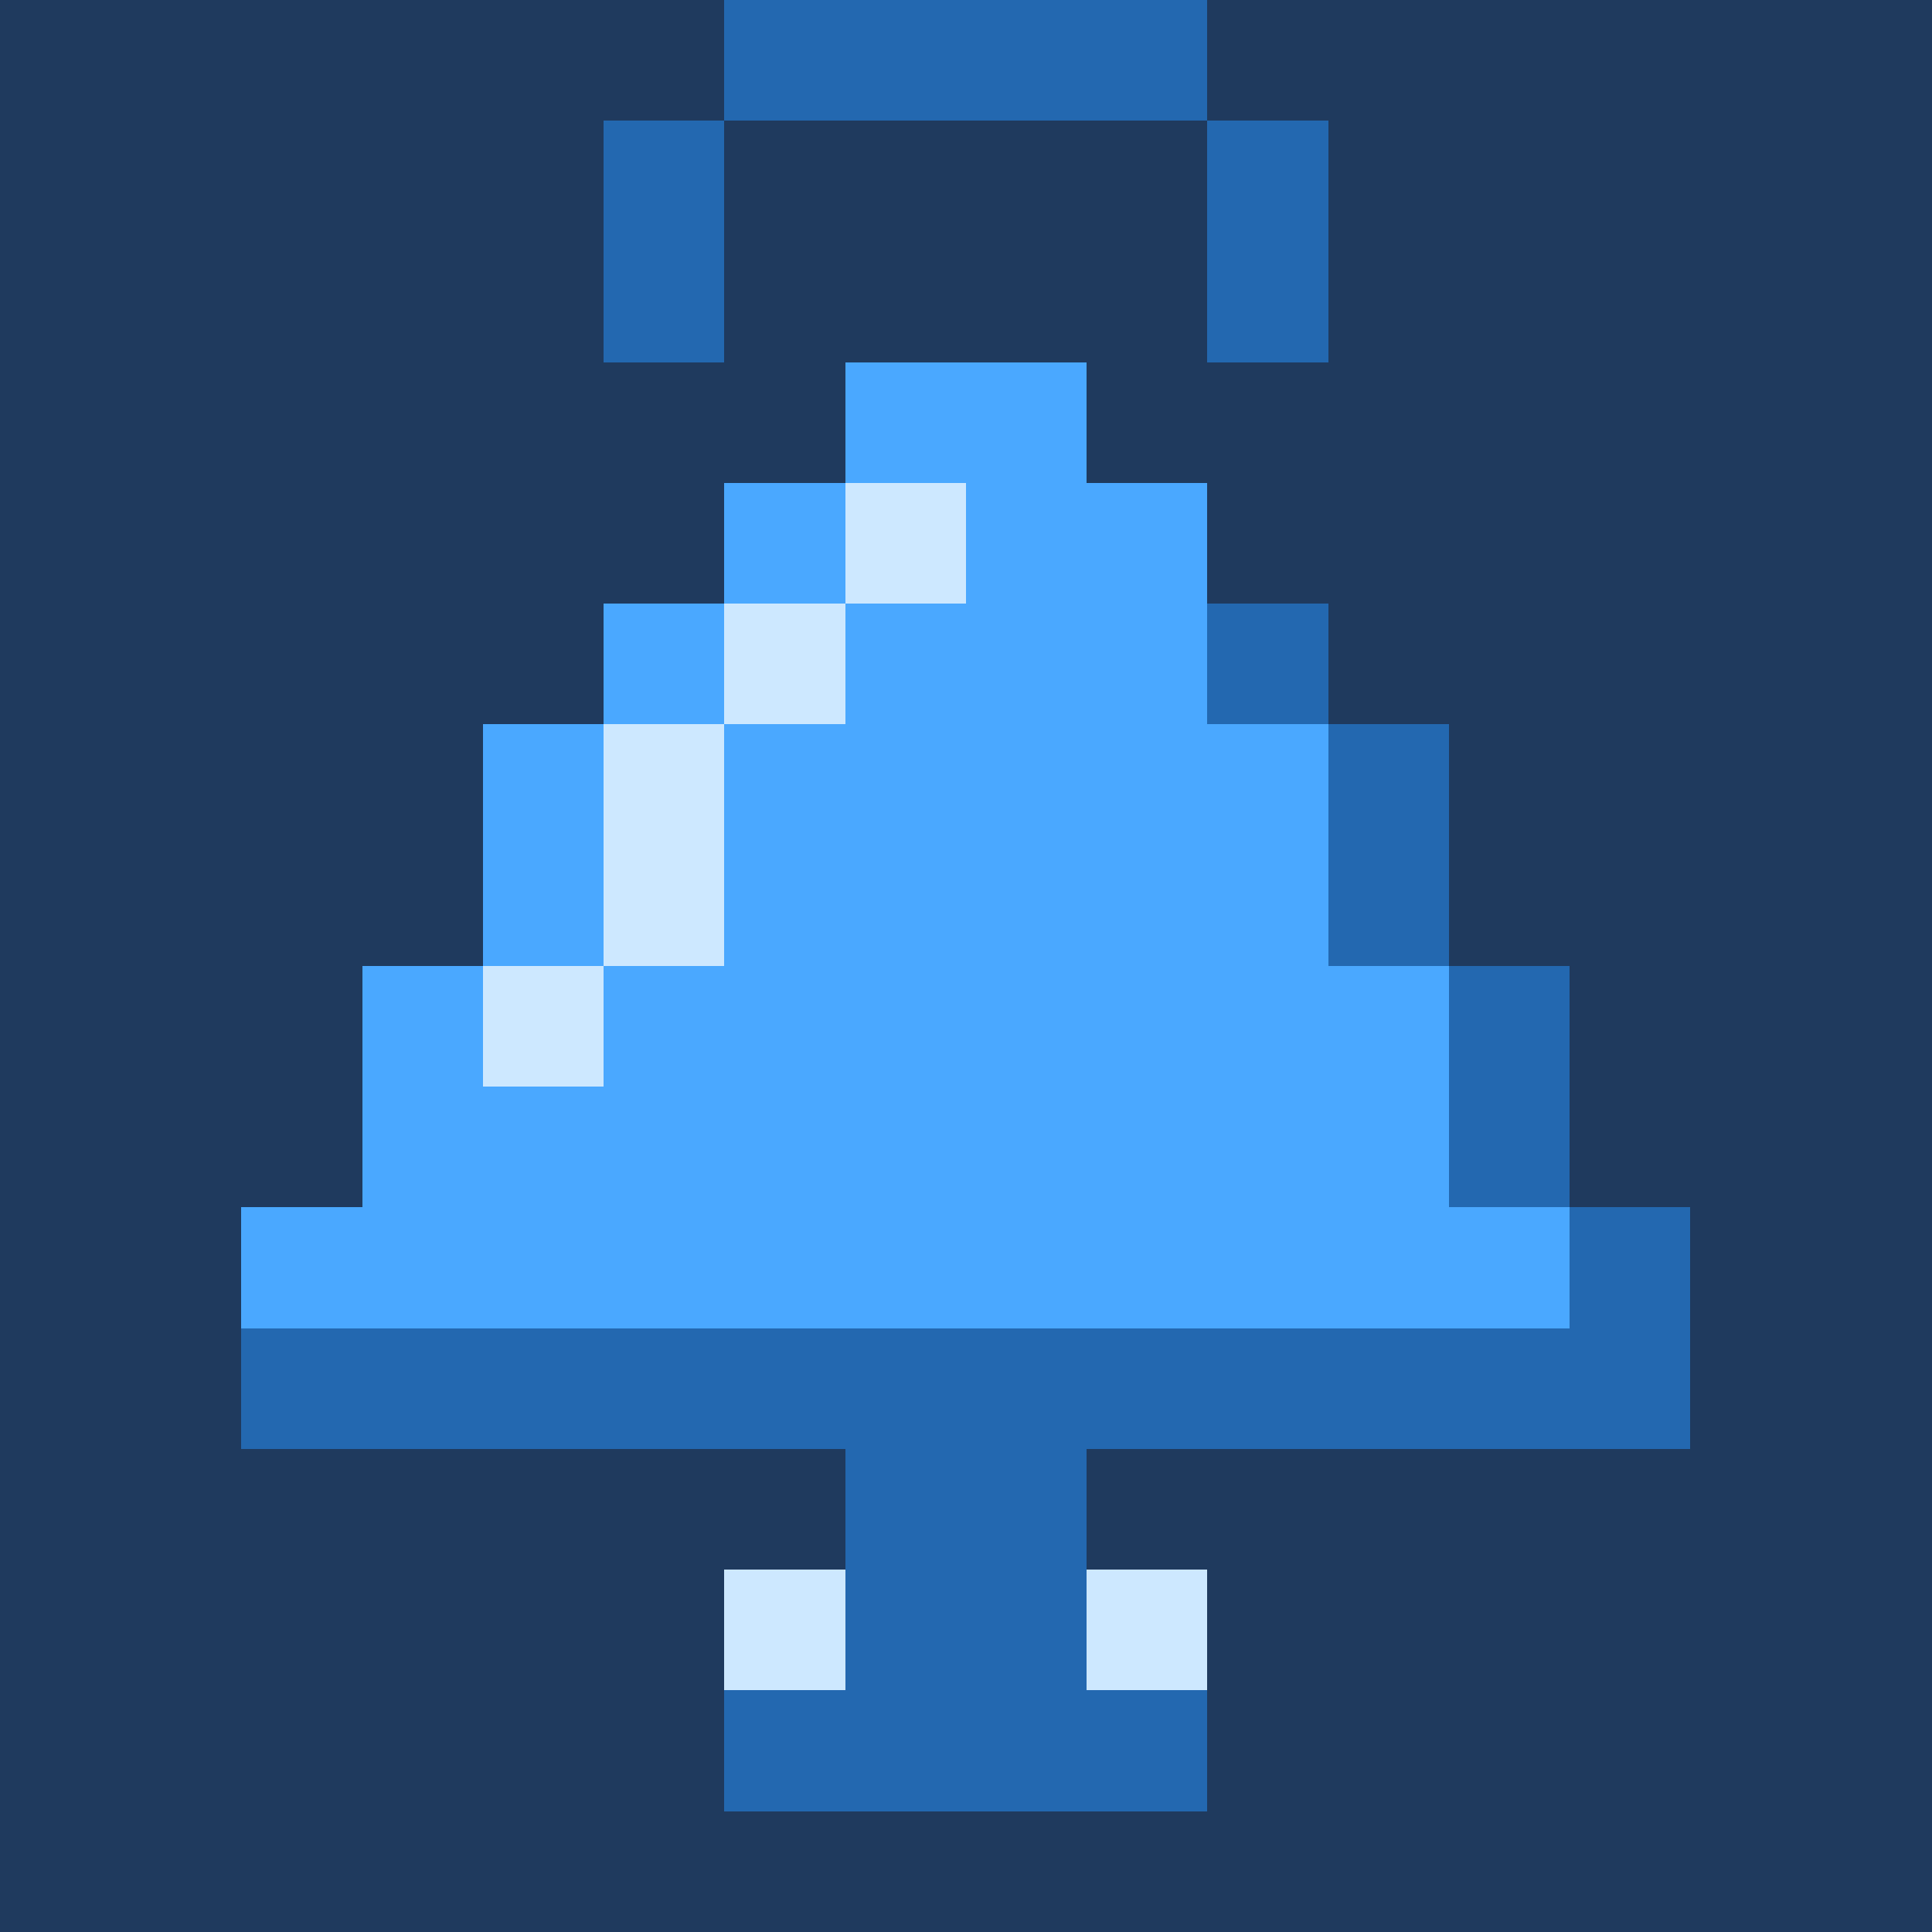
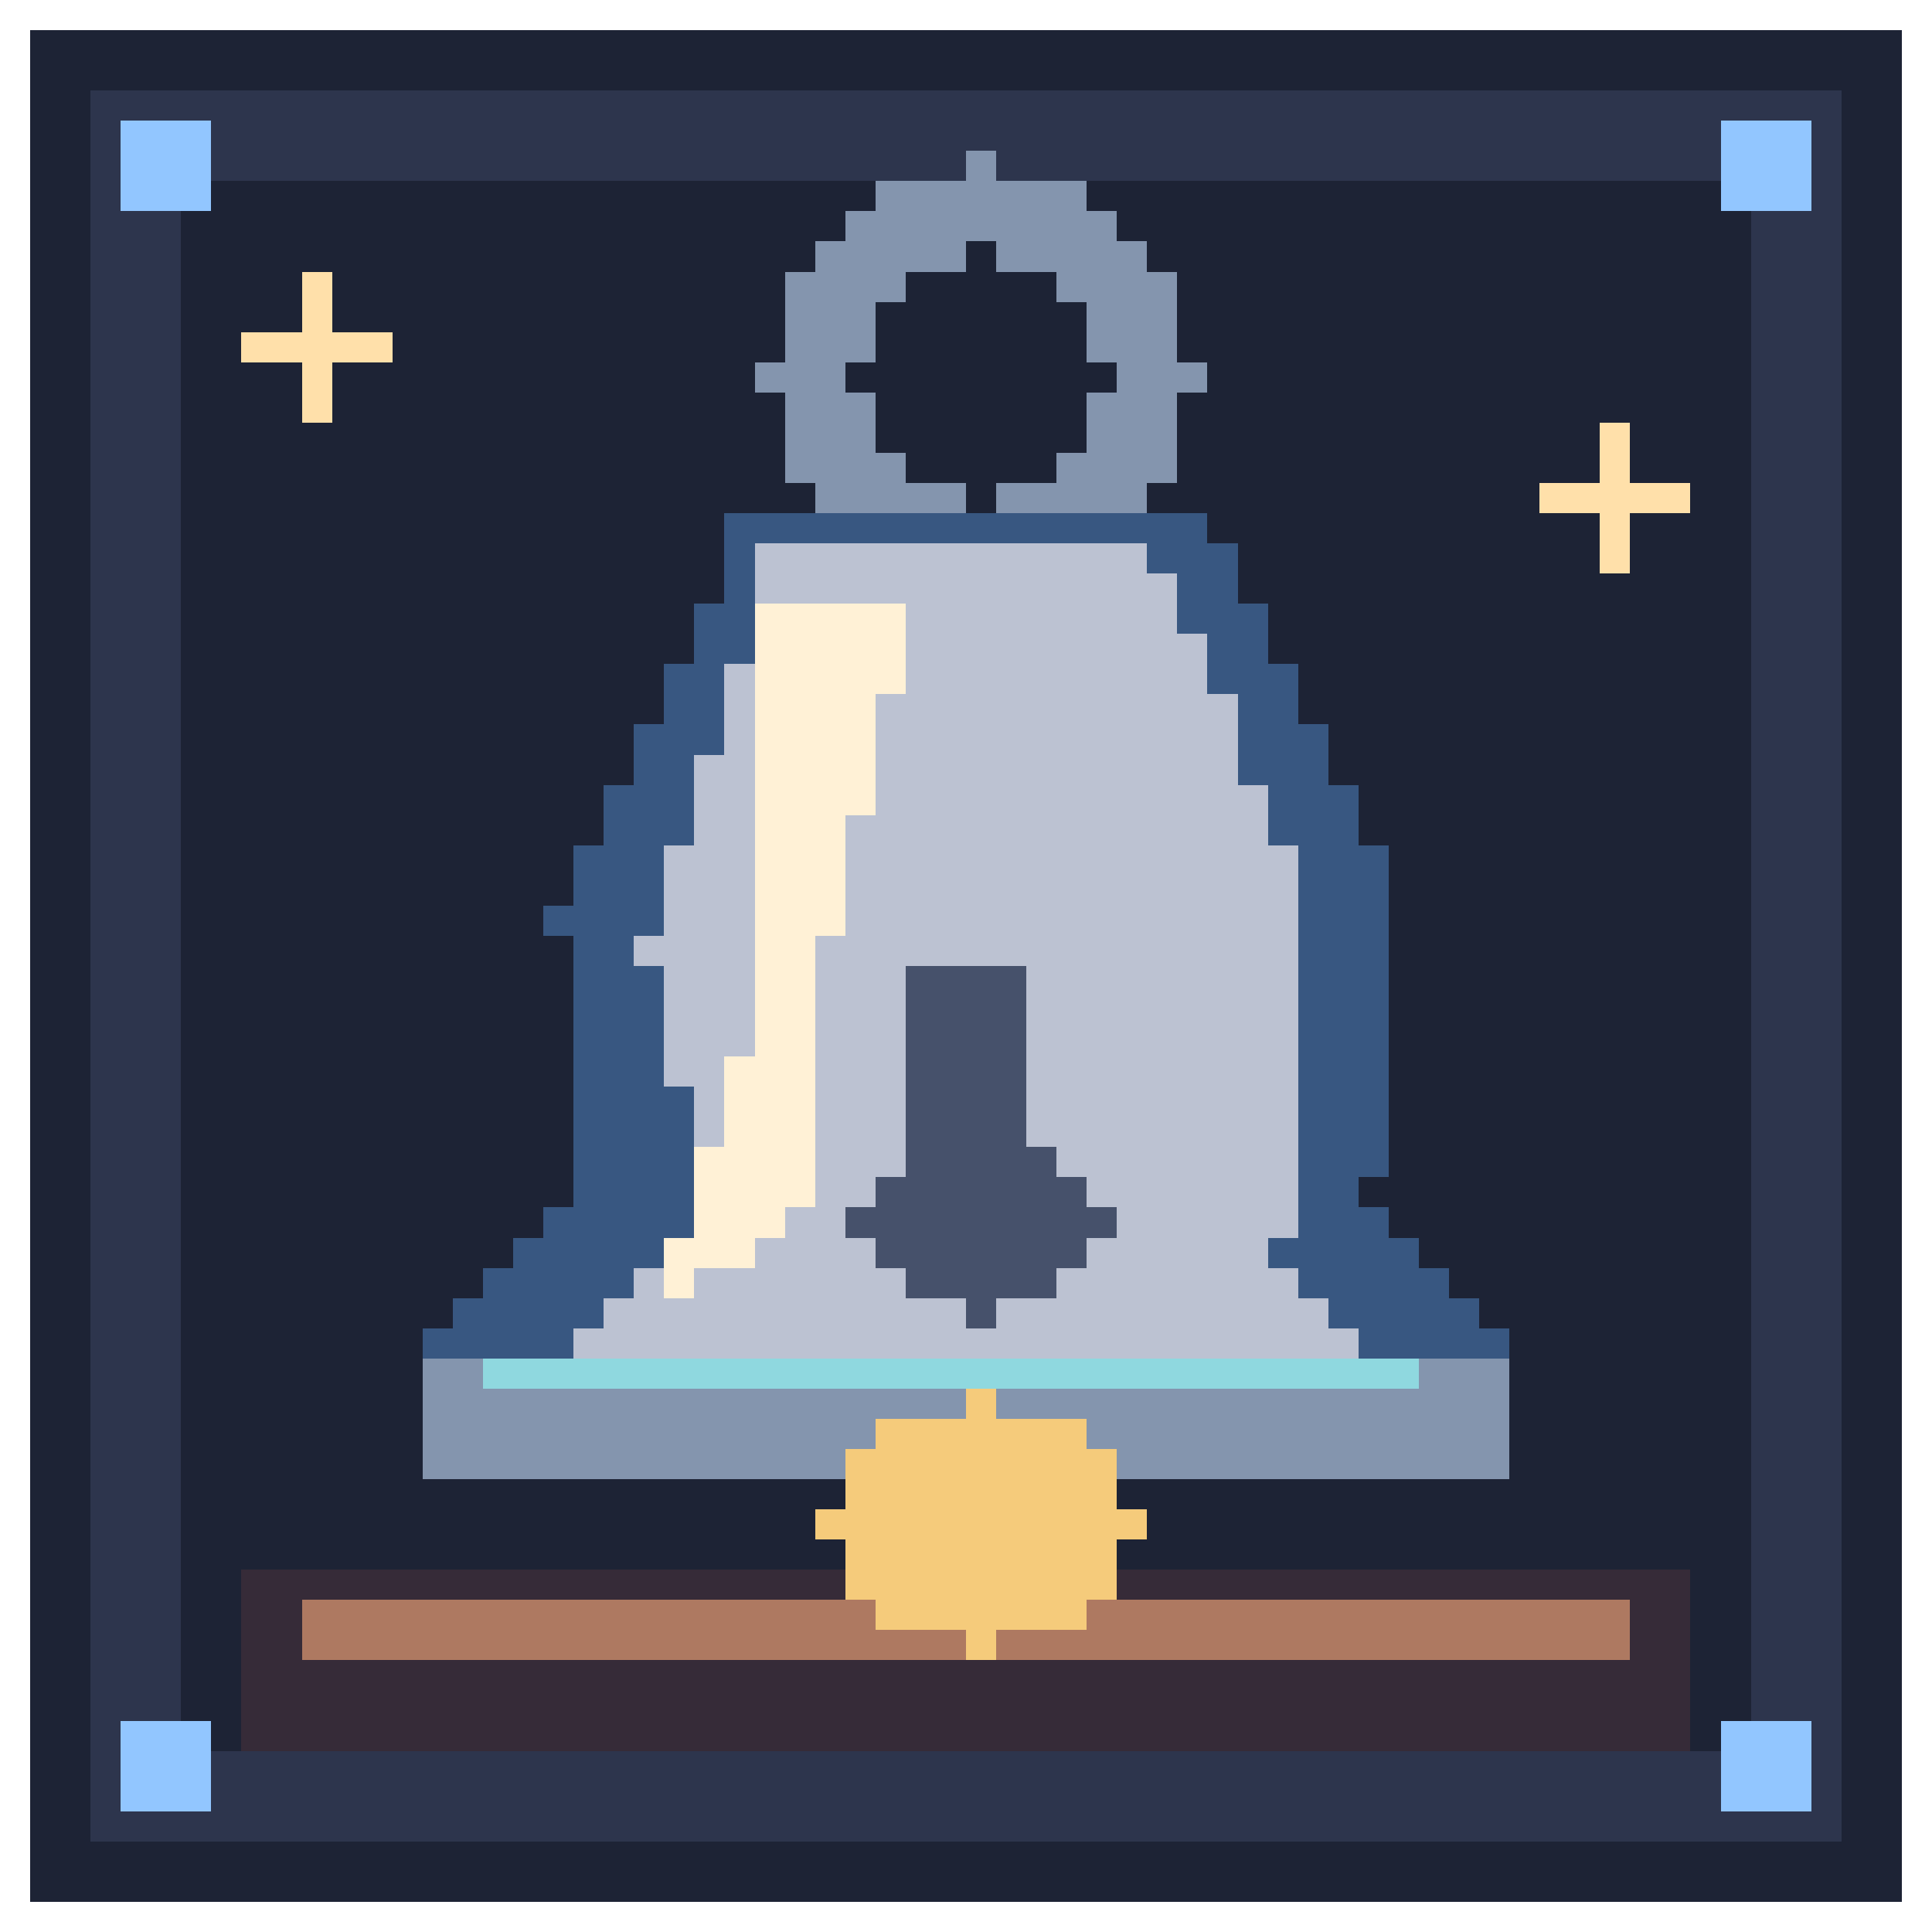
- <svg xmlns="http://www.w3.org/2000/svg" viewBox="0 0 16 16" width="128" height="128" shape-rendering="crispEdges">
-   <rect width="16" height="16" fill="#1f3a5e" />
-   <rect x="6" y="0" width="1" height="1" fill="#2368b0" />
-   <rect x="7" y="0" width="1" height="1" fill="#2368b0" />
-   <rect x="8" y="0" width="1" height="1" fill="#2368b0" />
-   <rect x="9" y="0" width="1" height="1" fill="#2368b0" />
-   <rect x="5" y="1" width="1" height="1" fill="#2368b0" />
-   <rect x="10" y="1" width="1" height="1" fill="#2368b0" />
-   <rect x="5" y="2" width="1" height="1" fill="#2368b0" />
-   <rect x="10" y="2" width="1" height="1" fill="#2368b0" />
-   <rect x="7" y="3" width="1" height="1" fill="#4aa8ff" />
-   <rect x="8" y="3" width="1" height="1" fill="#4aa8ff" />
-   <rect x="6" y="4" width="1" height="1" fill="#4aa8ff" />
-   <rect x="7" y="4" width="1" height="1" fill="#cde8ff" />
-   <rect x="8" y="4" width="1" height="1" fill="#4aa8ff" />
-   <rect x="9" y="4" width="1" height="1" fill="#4aa8ff" />
-   <rect x="5" y="5" width="1" height="1" fill="#4aa8ff" />
-   <rect x="6" y="5" width="1" height="1" fill="#cde8ff" />
-   <rect x="7" y="5" width="1" height="1" fill="#4aa8ff" />
-   <rect x="8" y="5" width="1" height="1" fill="#4aa8ff" />
-   <rect x="9" y="5" width="1" height="1" fill="#4aa8ff" />
-   <rect x="10" y="5" width="1" height="1" fill="#2368b0" />
-   <rect x="4" y="6" width="1" height="1" fill="#4aa8ff" />
-   <rect x="5" y="6" width="1" height="1" fill="#cde8ff" />
-   <rect x="6" y="6" width="1" height="1" fill="#4aa8ff" />
-   <rect x="7" y="6" width="1" height="1" fill="#4aa8ff" />
-   <rect x="8" y="6" width="1" height="1" fill="#4aa8ff" />
-   <rect x="9" y="6" width="1" height="1" fill="#4aa8ff" />
-   <rect x="10" y="6" width="1" height="1" fill="#4aa8ff" />
-   <rect x="11" y="6" width="1" height="1" fill="#2368b0" />
-   <rect x="4" y="7" width="1" height="1" fill="#4aa8ff" />
-   <rect x="5" y="7" width="1" height="1" fill="#cde8ff" />
-   <rect x="6" y="7" width="1" height="1" fill="#4aa8ff" />
-   <rect x="7" y="7" width="1" height="1" fill="#4aa8ff" />
-   <rect x="8" y="7" width="1" height="1" fill="#4aa8ff" />
-   <rect x="9" y="7" width="1" height="1" fill="#4aa8ff" />
-   <rect x="10" y="7" width="1" height="1" fill="#4aa8ff" />
-   <rect x="11" y="7" width="1" height="1" fill="#2368b0" />
-   <rect x="3" y="8" width="1" height="1" fill="#4aa8ff" />
-   <rect x="4" y="8" width="1" height="1" fill="#cde8ff" />
-   <rect x="5" y="8" width="1" height="1" fill="#4aa8ff" />
-   <rect x="6" y="8" width="1" height="1" fill="#4aa8ff" />
-   <rect x="7" y="8" width="1" height="1" fill="#4aa8ff" />
-   <rect x="8" y="8" width="1" height="1" fill="#4aa8ff" />
-   <rect x="9" y="8" width="1" height="1" fill="#4aa8ff" />
-   <rect x="10" y="8" width="1" height="1" fill="#4aa8ff" />
-   <rect x="11" y="8" width="1" height="1" fill="#4aa8ff" />
-   <rect x="12" y="8" width="1" height="1" fill="#2368b0" />
-   <rect x="3" y="9" width="1" height="1" fill="#4aa8ff" />
-   <rect x="4" y="9" width="1" height="1" fill="#4aa8ff" />
-   <rect x="5" y="9" width="1" height="1" fill="#4aa8ff" />
-   <rect x="6" y="9" width="1" height="1" fill="#4aa8ff" />
-   <rect x="7" y="9" width="1" height="1" fill="#4aa8ff" />
-   <rect x="8" y="9" width="1" height="1" fill="#4aa8ff" />
-   <rect x="9" y="9" width="1" height="1" fill="#4aa8ff" />
-   <rect x="10" y="9" width="1" height="1" fill="#4aa8ff" />
-   <rect x="11" y="9" width="1" height="1" fill="#4aa8ff" />
-   <rect x="12" y="9" width="1" height="1" fill="#2368b0" />
-   <rect x="2" y="10" width="1" height="1" fill="#4aa8ff" />
-   <rect x="3" y="10" width="1" height="1" fill="#4aa8ff" />
-   <rect x="4" y="10" width="1" height="1" fill="#4aa8ff" />
-   <rect x="5" y="10" width="1" height="1" fill="#4aa8ff" />
-   <rect x="6" y="10" width="1" height="1" fill="#4aa8ff" />
-   <rect x="7" y="10" width="1" height="1" fill="#4aa8ff" />
-   <rect x="8" y="10" width="1" height="1" fill="#4aa8ff" />
-   <rect x="9" y="10" width="1" height="1" fill="#4aa8ff" />
-   <rect x="10" y="10" width="1" height="1" fill="#4aa8ff" />
-   <rect x="11" y="10" width="1" height="1" fill="#4aa8ff" />
-   <rect x="12" y="10" width="1" height="1" fill="#4aa8ff" />
-   <rect x="13" y="10" width="1" height="1" fill="#2368b0" />
-   <rect x="2" y="11" width="1" height="1" fill="#2368b0" />
-   <rect x="3" y="11" width="1" height="1" fill="#2368b0" />
-   <rect x="4" y="11" width="1" height="1" fill="#2368b0" />
-   <rect x="5" y="11" width="1" height="1" fill="#2368b0" />
-   <rect x="6" y="11" width="1" height="1" fill="#2368b0" />
-   <rect x="7" y="11" width="1" height="1" fill="#2368b0" />
-   <rect x="8" y="11" width="1" height="1" fill="#2368b0" />
-   <rect x="9" y="11" width="1" height="1" fill="#2368b0" />
-   <rect x="10" y="11" width="1" height="1" fill="#2368b0" />
-   <rect x="11" y="11" width="1" height="1" fill="#2368b0" />
-   <rect x="12" y="11" width="1" height="1" fill="#2368b0" />
-   <rect x="13" y="11" width="1" height="1" fill="#2368b0" />
-   <rect x="7" y="12" width="1" height="1" fill="#2368b0" />
-   <rect x="8" y="12" width="1" height="1" fill="#2368b0" />
-   <rect x="6" y="13" width="1" height="1" fill="#cde8ff" />
-   <rect x="7" y="13" width="1" height="1" fill="#2368b0" />
-   <rect x="8" y="13" width="1" height="1" fill="#2368b0" />
-   <rect x="9" y="13" width="1" height="1" fill="#cde8ff" />
-   <rect x="6" y="14" width="1" height="1" fill="#2368b0" />
-   <rect x="7" y="14" width="1" height="1" fill="#2368b0" />
-   <rect x="8" y="14" width="1" height="1" fill="#2368b0" />
-   <rect x="9" y="14" width="1" height="1" fill="#2368b0" />
+ <svg xmlns="http://www.w3.org/2000/svg" viewBox="0 0 64 64" shape-rendering="crispEdges">
+   <rect x="1" y="1" width="62" height="1" fill="#1d2335" />
+   <rect x="1" y="2" width="62" height="1" fill="#1d2335" />
+   <rect x="1" y="3" width="2" height="1" fill="#1d2335" />
+   <rect x="3" y="3" width="58" height="1" fill="#2d354d" />
+   <rect x="61" y="3" width="2" height="1" fill="#1d2335" />
+   <rect x="1" y="4" width="2" height="1" fill="#1d2335" />
+   <rect x="3" y="4" width="1" height="1" fill="#2d354d" />
+   <rect x="4" y="4" width="3" height="1" fill="#92c6ff" />
+   <rect x="7" y="4" width="50" height="1" fill="#2d354d" />
+   <rect x="57" y="4" width="3" height="1" fill="#92c6ff" />
+   <rect x="60" y="4" width="1" height="1" fill="#2d354d" />
+   <rect x="61" y="4" width="2" height="1" fill="#1d2335" />
+   <rect x="1" y="5" width="2" height="1" fill="#1d2335" />
+   <rect x="3" y="5" width="1" height="1" fill="#2d354d" />
+   <rect x="4" y="5" width="3" height="1" fill="#92c6ff" />
+   <rect x="7" y="5" width="25" height="1" fill="#2d354d" />
+   <rect x="32" y="5" width="1" height="1" fill="#8495ae" />
+   <rect x="33" y="5" width="24" height="1" fill="#2d354d" />
+   <rect x="57" y="5" width="3" height="1" fill="#92c6ff" />
+   <rect x="60" y="5" width="1" height="1" fill="#2d354d" />
+   <rect x="61" y="5" width="2" height="1" fill="#1d2335" />
+   <rect x="1" y="6" width="2" height="1" fill="#1d2335" />
+   <rect x="3" y="6" width="1" height="1" fill="#2d354d" />
+   <rect x="4" y="6" width="3" height="1" fill="#92c6ff" />
+   <rect x="7" y="6" width="22" height="1" fill="#1d2335" />
+   <rect x="29" y="6" width="7" height="1" fill="#8495ae" />
+   <rect x="36" y="6" width="21" height="1" fill="#1d2335" />
+   <rect x="57" y="6" width="3" height="1" fill="#92c6ff" />
+   <rect x="60" y="6" width="1" height="1" fill="#2d354d" />
+   <rect x="61" y="6" width="2" height="1" fill="#1d2335" />
+   <rect x="1" y="7" width="2" height="1" fill="#1d2335" />
+   <rect x="3" y="7" width="3" height="1" fill="#2d354d" />
+   <rect x="6" y="7" width="22" height="1" fill="#1d2335" />
+   <rect x="28" y="7" width="9" height="1" fill="#8495ae" />
+   <rect x="37" y="7" width="21" height="1" fill="#1d2335" />
+   <rect x="58" y="7" width="3" height="1" fill="#2d354d" />
+   <rect x="61" y="7" width="2" height="1" fill="#1d2335" />
+   <rect x="1" y="8" width="2" height="1" fill="#1d2335" />
+   <rect x="3" y="8" width="3" height="1" fill="#2d354d" />
+   <rect x="6" y="8" width="21" height="1" fill="#1d2335" />
+   <rect x="27" y="8" width="5" height="1" fill="#8495ae" />
+   <rect x="32" y="8" width="1" height="1" fill="#1d2335" />
+   <rect x="33" y="8" width="5" height="1" fill="#8495ae" />
+   <rect x="38" y="8" width="20" height="1" fill="#1d2335" />
+   <rect x="58" y="8" width="3" height="1" fill="#2d354d" />
+   <rect x="61" y="8" width="2" height="1" fill="#1d2335" />
+   <rect x="1" y="9" width="2" height="1" fill="#1d2335" />
+   <rect x="3" y="9" width="3" height="1" fill="#2d354d" />
+   <rect x="6" y="9" width="4" height="1" fill="#1d2335" />
+   <rect x="10" y="9" width="1" height="1" fill="#ffe0aa" />
+   <rect x="11" y="9" width="15" height="1" fill="#1d2335" />
+   <rect x="26" y="9" width="4" height="1" fill="#8495ae" />
+   <rect x="30" y="9" width="5" height="1" fill="#1d2335" />
+   <rect x="35" y="9" width="4" height="1" fill="#8495ae" />
+   <rect x="39" y="9" width="19" height="1" fill="#1d2335" />
+   <rect x="58" y="9" width="3" height="1" fill="#2d354d" />
+   <rect x="61" y="9" width="2" height="1" fill="#1d2335" />
+   <rect x="1" y="10" width="2" height="1" fill="#1d2335" />
+   <rect x="3" y="10" width="3" height="1" fill="#2d354d" />
+   <rect x="6" y="10" width="4" height="1" fill="#1d2335" />
+   <rect x="10" y="10" width="1" height="1" fill="#ffe0aa" />
+   <rect x="11" y="10" width="15" height="1" fill="#1d2335" />
+   <rect x="26" y="10" width="3" height="1" fill="#8495ae" />
+   <rect x="29" y="10" width="7" height="1" fill="#1d2335" />
+   <rect x="36" y="10" width="3" height="1" fill="#8495ae" />
+   <rect x="39" y="10" width="19" height="1" fill="#1d2335" />
+   <rect x="58" y="10" width="3" height="1" fill="#2d354d" />
+   <rect x="61" y="10" width="2" height="1" fill="#1d2335" />
+   <rect x="1" y="11" width="2" height="1" fill="#1d2335" />
+   <rect x="3" y="11" width="3" height="1" fill="#2d354d" />
+   <rect x="6" y="11" width="2" height="1" fill="#1d2335" />
+   <rect x="8" y="11" width="5" height="1" fill="#ffe0aa" />
+   <rect x="13" y="11" width="13" height="1" fill="#1d2335" />
+   <rect x="26" y="11" width="3" height="1" fill="#8495ae" />
+   <rect x="29" y="11" width="7" height="1" fill="#1d2335" />
+   <rect x="36" y="11" width="3" height="1" fill="#8495ae" />
+   <rect x="39" y="11" width="19" height="1" fill="#1d2335" />
+   <rect x="58" y="11" width="3" height="1" fill="#2d354d" />
+   <rect x="61" y="11" width="2" height="1" fill="#1d2335" />
+   <rect x="1" y="12" width="2" height="1" fill="#1d2335" />
+   <rect x="3" y="12" width="3" height="1" fill="#2d354d" />
+   <rect x="6" y="12" width="4" height="1" fill="#1d2335" />
+   <rect x="10" y="12" width="1" height="1" fill="#ffe0aa" />
+   <rect x="11" y="12" width="14" height="1" fill="#1d2335" />
+   <rect x="25" y="12" width="3" height="1" fill="#8495ae" />
+   <rect x="28" y="12" width="9" height="1" fill="#1d2335" />
+   <rect x="37" y="12" width="3" height="1" fill="#8495ae" />
+   <rect x="40" y="12" width="18" height="1" fill="#1d2335" />
+   <rect x="58" y="12" width="3" height="1" fill="#2d354d" />
+   <rect x="61" y="12" width="2" height="1" fill="#1d2335" />
+   <rect x="1" y="13" width="2" height="1" fill="#1d2335" />
+   <rect x="3" y="13" width="3" height="1" fill="#2d354d" />
+   <rect x="6" y="13" width="4" height="1" fill="#1d2335" />
+   <rect x="10" y="13" width="1" height="1" fill="#ffe0aa" />
+   <rect x="11" y="13" width="15" height="1" fill="#1d2335" />
+   <rect x="26" y="13" width="3" height="1" fill="#8495ae" />
+   <rect x="29" y="13" width="7" height="1" fill="#1d2335" />
+   <rect x="36" y="13" width="3" height="1" fill="#8495ae" />
+   <rect x="39" y="13" width="19" height="1" fill="#1d2335" />
+   <rect x="58" y="13" width="3" height="1" fill="#2d354d" />
+   <rect x="61" y="13" width="2" height="1" fill="#1d2335" />
+   <rect x="1" y="14" width="2" height="1" fill="#1d2335" />
+   <rect x="3" y="14" width="3" height="1" fill="#2d354d" />
+   <rect x="6" y="14" width="20" height="1" fill="#1d2335" />
+   <rect x="26" y="14" width="3" height="1" fill="#8495ae" />
+   <rect x="29" y="14" width="7" height="1" fill="#1d2335" />
+   <rect x="36" y="14" width="3" height="1" fill="#8495ae" />
+   <rect x="39" y="14" width="14" height="1" fill="#1d2335" />
+   <rect x="53" y="14" width="1" height="1" fill="#ffe0aa" />
+   <rect x="54" y="14" width="4" height="1" fill="#1d2335" />
+   <rect x="58" y="14" width="3" height="1" fill="#2d354d" />
+   <rect x="61" y="14" width="2" height="1" fill="#1d2335" />
+   <rect x="1" y="15" width="2" height="1" fill="#1d2335" />
+   <rect x="3" y="15" width="3" height="1" fill="#2d354d" />
+   <rect x="6" y="15" width="20" height="1" fill="#1d2335" />
+   <rect x="26" y="15" width="4" height="1" fill="#8495ae" />
+   <rect x="30" y="15" width="5" height="1" fill="#1d2335" />
+   <rect x="35" y="15" width="4" height="1" fill="#8495ae" />
+   <rect x="39" y="15" width="14" height="1" fill="#1d2335" />
+   <rect x="53" y="15" width="1" height="1" fill="#ffe0aa" />
+   <rect x="54" y="15" width="4" height="1" fill="#1d2335" />
+   <rect x="58" y="15" width="3" height="1" fill="#2d354d" />
+   <rect x="61" y="15" width="2" height="1" fill="#1d2335" />
+   <rect x="1" y="16" width="2" height="1" fill="#1d2335" />
+   <rect x="3" y="16" width="3" height="1" fill="#2d354d" />
+   <rect x="6" y="16" width="21" height="1" fill="#1d2335" />
+   <rect x="27" y="16" width="5" height="1" fill="#8495ae" />
+   <rect x="32" y="16" width="1" height="1" fill="#1d2335" />
+   <rect x="33" y="16" width="5" height="1" fill="#8495ae" />
+   <rect x="38" y="16" width="13" height="1" fill="#1d2335" />
+   <rect x="51" y="16" width="5" height="1" fill="#ffe0aa" />
+   <rect x="56" y="16" width="2" height="1" fill="#1d2335" />
+   <rect x="58" y="16" width="3" height="1" fill="#2d354d" />
+   <rect x="61" y="16" width="2" height="1" fill="#1d2335" />
+   <rect x="1" y="17" width="2" height="1" fill="#1d2335" />
+   <rect x="3" y="17" width="3" height="1" fill="#2d354d" />
+   <rect x="6" y="17" width="18" height="1" fill="#1d2335" />
+   <rect x="24" y="17" width="16" height="1" fill="#385781" />
+   <rect x="40" y="17" width="13" height="1" fill="#1d2335" />
+   <rect x="53" y="17" width="1" height="1" fill="#ffe0aa" />
+   <rect x="54" y="17" width="4" height="1" fill="#1d2335" />
+   <rect x="58" y="17" width="3" height="1" fill="#2d354d" />
+   <rect x="61" y="17" width="2" height="1" fill="#1d2335" />
+   <rect x="1" y="18" width="2" height="1" fill="#1d2335" />
+   <rect x="3" y="18" width="3" height="1" fill="#2d354d" />
+   <rect x="6" y="18" width="18" height="1" fill="#1d2335" />
+   <rect x="24" y="18" width="1" height="1" fill="#385781" />
+   <rect x="25" y="18" width="13" height="1" fill="#bcc2d2" />
+   <rect x="38" y="18" width="3" height="1" fill="#385781" />
+   <rect x="41" y="18" width="12" height="1" fill="#1d2335" />
+   <rect x="53" y="18" width="1" height="1" fill="#ffe0aa" />
+   <rect x="54" y="18" width="4" height="1" fill="#1d2335" />
+   <rect x="58" y="18" width="3" height="1" fill="#2d354d" />
+   <rect x="61" y="18" width="2" height="1" fill="#1d2335" />
+   <rect x="1" y="19" width="2" height="1" fill="#1d2335" />
+   <rect x="3" y="19" width="3" height="1" fill="#2d354d" />
+   <rect x="6" y="19" width="18" height="1" fill="#1d2335" />
+   <rect x="24" y="19" width="1" height="1" fill="#385781" />
+   <rect x="25" y="19" width="14" height="1" fill="#bcc2d2" />
+   <rect x="39" y="19" width="2" height="1" fill="#385781" />
+   <rect x="41" y="19" width="17" height="1" fill="#1d2335" />
+   <rect x="58" y="19" width="3" height="1" fill="#2d354d" />
+   <rect x="61" y="19" width="2" height="1" fill="#1d2335" />
+   <rect x="1" y="20" width="2" height="1" fill="#1d2335" />
+   <rect x="3" y="20" width="3" height="1" fill="#2d354d" />
+   <rect x="6" y="20" width="17" height="1" fill="#1d2335" />
+   <rect x="23" y="20" width="2" height="1" fill="#385781" />
+   <rect x="25" y="20" width="5" height="1" fill="#fff1d6" />
+   <rect x="30" y="20" width="9" height="1" fill="#bcc2d2" />
+   <rect x="39" y="20" width="3" height="1" fill="#385781" />
+   <rect x="42" y="20" width="16" height="1" fill="#1d2335" />
+   <rect x="58" y="20" width="3" height="1" fill="#2d354d" />
+   <rect x="61" y="20" width="2" height="1" fill="#1d2335" />
+   <rect x="1" y="21" width="2" height="1" fill="#1d2335" />
+   <rect x="3" y="21" width="3" height="1" fill="#2d354d" />
+   <rect x="6" y="21" width="17" height="1" fill="#1d2335" />
+   <rect x="23" y="21" width="2" height="1" fill="#385781" />
+   <rect x="25" y="21" width="5" height="1" fill="#fff1d6" />
+   <rect x="30" y="21" width="10" height="1" fill="#bcc2d2" />
+   <rect x="40" y="21" width="2" height="1" fill="#385781" />
+   <rect x="42" y="21" width="16" height="1" fill="#1d2335" />
+   <rect x="58" y="21" width="3" height="1" fill="#2d354d" />
+   <rect x="61" y="21" width="2" height="1" fill="#1d2335" />
+   <rect x="1" y="22" width="2" height="1" fill="#1d2335" />
+   <rect x="3" y="22" width="3" height="1" fill="#2d354d" />
+   <rect x="6" y="22" width="16" height="1" fill="#1d2335" />
+   <rect x="22" y="22" width="2" height="1" fill="#385781" />
+   <rect x="24" y="22" width="1" height="1" fill="#bcc2d2" />
+   <rect x="25" y="22" width="5" height="1" fill="#fff1d6" />
+   <rect x="30" y="22" width="10" height="1" fill="#bcc2d2" />
+   <rect x="40" y="22" width="3" height="1" fill="#385781" />
+   <rect x="43" y="22" width="15" height="1" fill="#1d2335" />
+   <rect x="58" y="22" width="3" height="1" fill="#2d354d" />
+   <rect x="61" y="22" width="2" height="1" fill="#1d2335" />
+   <rect x="1" y="23" width="2" height="1" fill="#1d2335" />
+   <rect x="3" y="23" width="3" height="1" fill="#2d354d" />
+   <rect x="6" y="23" width="16" height="1" fill="#1d2335" />
+   <rect x="22" y="23" width="2" height="1" fill="#385781" />
+   <rect x="24" y="23" width="1" height="1" fill="#bcc2d2" />
+   <rect x="25" y="23" width="4" height="1" fill="#fff1d6" />
+   <rect x="29" y="23" width="12" height="1" fill="#bcc2d2" />
+   <rect x="41" y="23" width="2" height="1" fill="#385781" />
+   <rect x="43" y="23" width="15" height="1" fill="#1d2335" />
+   <rect x="58" y="23" width="3" height="1" fill="#2d354d" />
+   <rect x="61" y="23" width="2" height="1" fill="#1d2335" />
+   <rect x="1" y="24" width="2" height="1" fill="#1d2335" />
+   <rect x="3" y="24" width="3" height="1" fill="#2d354d" />
+   <rect x="6" y="24" width="15" height="1" fill="#1d2335" />
+   <rect x="21" y="24" width="3" height="1" fill="#385781" />
+   <rect x="24" y="24" width="1" height="1" fill="#bcc2d2" />
+   <rect x="25" y="24" width="4" height="1" fill="#fff1d6" />
+   <rect x="29" y="24" width="12" height="1" fill="#bcc2d2" />
+   <rect x="41" y="24" width="3" height="1" fill="#385781" />
+   <rect x="44" y="24" width="14" height="1" fill="#1d2335" />
+   <rect x="58" y="24" width="3" height="1" fill="#2d354d" />
+   <rect x="61" y="24" width="2" height="1" fill="#1d2335" />
+   <rect x="1" y="25" width="2" height="1" fill="#1d2335" />
+   <rect x="3" y="25" width="3" height="1" fill="#2d354d" />
+   <rect x="6" y="25" width="15" height="1" fill="#1d2335" />
+   <rect x="21" y="25" width="2" height="1" fill="#385781" />
+   <rect x="23" y="25" width="2" height="1" fill="#bcc2d2" />
+   <rect x="25" y="25" width="4" height="1" fill="#fff1d6" />
+   <rect x="29" y="25" width="12" height="1" fill="#bcc2d2" />
+   <rect x="41" y="25" width="3" height="1" fill="#385781" />
+   <rect x="44" y="25" width="14" height="1" fill="#1d2335" />
+   <rect x="58" y="25" width="3" height="1" fill="#2d354d" />
+   <rect x="61" y="25" width="2" height="1" fill="#1d2335" />
+   <rect x="1" y="26" width="2" height="1" fill="#1d2335" />
+   <rect x="3" y="26" width="3" height="1" fill="#2d354d" />
+   <rect x="6" y="26" width="14" height="1" fill="#1d2335" />
+   <rect x="20" y="26" width="3" height="1" fill="#385781" />
+   <rect x="23" y="26" width="2" height="1" fill="#bcc2d2" />
+   <rect x="25" y="26" width="4" height="1" fill="#fff1d6" />
+   <rect x="29" y="26" width="13" height="1" fill="#bcc2d2" />
+   <rect x="42" y="26" width="3" height="1" fill="#385781" />
+   <rect x="45" y="26" width="13" height="1" fill="#1d2335" />
+   <rect x="58" y="26" width="3" height="1" fill="#2d354d" />
+   <rect x="61" y="26" width="2" height="1" fill="#1d2335" />
+   <rect x="1" y="27" width="2" height="1" fill="#1d2335" />
+   <rect x="3" y="27" width="3" height="1" fill="#2d354d" />
+   <rect x="6" y="27" width="14" height="1" fill="#1d2335" />
+   <rect x="20" y="27" width="3" height="1" fill="#385781" />
+   <rect x="23" y="27" width="2" height="1" fill="#bcc2d2" />
+   <rect x="25" y="27" width="3" height="1" fill="#fff1d6" />
+   <rect x="28" y="27" width="14" height="1" fill="#bcc2d2" />
+   <rect x="42" y="27" width="3" height="1" fill="#385781" />
+   <rect x="45" y="27" width="13" height="1" fill="#1d2335" />
+   <rect x="58" y="27" width="3" height="1" fill="#2d354d" />
+   <rect x="61" y="27" width="2" height="1" fill="#1d2335" />
+   <rect x="1" y="28" width="2" height="1" fill="#1d2335" />
+   <rect x="3" y="28" width="3" height="1" fill="#2d354d" />
+   <rect x="6" y="28" width="13" height="1" fill="#1d2335" />
+   <rect x="19" y="28" width="3" height="1" fill="#385781" />
+   <rect x="22" y="28" width="3" height="1" fill="#bcc2d2" />
+   <rect x="25" y="28" width="3" height="1" fill="#fff1d6" />
+   <rect x="28" y="28" width="15" height="1" fill="#bcc2d2" />
+   <rect x="43" y="28" width="3" height="1" fill="#385781" />
+   <rect x="46" y="28" width="12" height="1" fill="#1d2335" />
+   <rect x="58" y="28" width="3" height="1" fill="#2d354d" />
+   <rect x="61" y="28" width="2" height="1" fill="#1d2335" />
+   <rect x="1" y="29" width="2" height="1" fill="#1d2335" />
+   <rect x="3" y="29" width="3" height="1" fill="#2d354d" />
+   <rect x="6" y="29" width="13" height="1" fill="#1d2335" />
+   <rect x="19" y="29" width="3" height="1" fill="#385781" />
+   <rect x="22" y="29" width="3" height="1" fill="#bcc2d2" />
+   <rect x="25" y="29" width="3" height="1" fill="#fff1d6" />
+   <rect x="28" y="29" width="15" height="1" fill="#bcc2d2" />
+   <rect x="43" y="29" width="3" height="1" fill="#385781" />
+   <rect x="46" y="29" width="12" height="1" fill="#1d2335" />
+   <rect x="58" y="29" width="3" height="1" fill="#2d354d" />
+   <rect x="61" y="29" width="2" height="1" fill="#1d2335" />
+   <rect x="1" y="30" width="2" height="1" fill="#1d2335" />
+   <rect x="3" y="30" width="3" height="1" fill="#2d354d" />
+   <rect x="6" y="30" width="12" height="1" fill="#1d2335" />
+   <rect x="18" y="30" width="4" height="1" fill="#385781" />
+   <rect x="22" y="30" width="3" height="1" fill="#bcc2d2" />
+   <rect x="25" y="30" width="3" height="1" fill="#fff1d6" />
+   <rect x="28" y="30" width="15" height="1" fill="#bcc2d2" />
+   <rect x="43" y="30" width="3" height="1" fill="#385781" />
+   <rect x="46" y="30" width="12" height="1" fill="#1d2335" />
+   <rect x="58" y="30" width="3" height="1" fill="#2d354d" />
+   <rect x="61" y="30" width="2" height="1" fill="#1d2335" />
+   <rect x="1" y="31" width="2" height="1" fill="#1d2335" />
+   <rect x="3" y="31" width="3" height="1" fill="#2d354d" />
+   <rect x="6" y="31" width="13" height="1" fill="#1d2335" />
+   <rect x="19" y="31" width="2" height="1" fill="#385781" />
+   <rect x="21" y="31" width="4" height="1" fill="#bcc2d2" />
+   <rect x="25" y="31" width="2" height="1" fill="#fff1d6" />
+   <rect x="27" y="31" width="16" height="1" fill="#bcc2d2" />
+   <rect x="43" y="31" width="3" height="1" fill="#385781" />
+   <rect x="46" y="31" width="12" height="1" fill="#1d2335" />
+   <rect x="58" y="31" width="3" height="1" fill="#2d354d" />
+   <rect x="61" y="31" width="2" height="1" fill="#1d2335" />
+   <rect x="1" y="32" width="2" height="1" fill="#1d2335" />
+   <rect x="3" y="32" width="3" height="1" fill="#2d354d" />
+   <rect x="6" y="32" width="13" height="1" fill="#1d2335" />
+   <rect x="19" y="32" width="3" height="1" fill="#385781" />
+   <rect x="22" y="32" width="3" height="1" fill="#bcc2d2" />
+   <rect x="25" y="32" width="2" height="1" fill="#fff1d6" />
+   <rect x="27" y="32" width="3" height="1" fill="#bcc2d2" />
+   <rect x="30" y="32" width="4" height="1" fill="#46516b" />
+   <rect x="34" y="32" width="9" height="1" fill="#bcc2d2" />
+   <rect x="43" y="32" width="3" height="1" fill="#385781" />
+   <rect x="46" y="32" width="12" height="1" fill="#1d2335" />
+   <rect x="58" y="32" width="3" height="1" fill="#2d354d" />
+   <rect x="61" y="32" width="2" height="1" fill="#1d2335" />
+   <rect x="1" y="33" width="2" height="1" fill="#1d2335" />
+   <rect x="3" y="33" width="3" height="1" fill="#2d354d" />
+   <rect x="6" y="33" width="13" height="1" fill="#1d2335" />
+   <rect x="19" y="33" width="3" height="1" fill="#385781" />
+   <rect x="22" y="33" width="3" height="1" fill="#bcc2d2" />
+   <rect x="25" y="33" width="2" height="1" fill="#fff1d6" />
+   <rect x="27" y="33" width="3" height="1" fill="#bcc2d2" />
+   <rect x="30" y="33" width="4" height="1" fill="#46516b" />
+   <rect x="34" y="33" width="9" height="1" fill="#bcc2d2" />
+   <rect x="43" y="33" width="3" height="1" fill="#385781" />
+   <rect x="46" y="33" width="12" height="1" fill="#1d2335" />
+   <rect x="58" y="33" width="3" height="1" fill="#2d354d" />
+   <rect x="61" y="33" width="2" height="1" fill="#1d2335" />
+   <rect x="1" y="34" width="2" height="1" fill="#1d2335" />
+   <rect x="3" y="34" width="3" height="1" fill="#2d354d" />
+   <rect x="6" y="34" width="13" height="1" fill="#1d2335" />
+   <rect x="19" y="34" width="3" height="1" fill="#385781" />
+   <rect x="22" y="34" width="3" height="1" fill="#bcc2d2" />
+   <rect x="25" y="34" width="2" height="1" fill="#fff1d6" />
+   <rect x="27" y="34" width="3" height="1" fill="#bcc2d2" />
+   <rect x="30" y="34" width="4" height="1" fill="#46516b" />
+   <rect x="34" y="34" width="9" height="1" fill="#bcc2d2" />
+   <rect x="43" y="34" width="3" height="1" fill="#385781" />
+   <rect x="46" y="34" width="12" height="1" fill="#1d2335" />
+   <rect x="58" y="34" width="3" height="1" fill="#2d354d" />
+   <rect x="61" y="34" width="2" height="1" fill="#1d2335" />
+   <rect x="1" y="35" width="2" height="1" fill="#1d2335" />
+   <rect x="3" y="35" width="3" height="1" fill="#2d354d" />
+   <rect x="6" y="35" width="13" height="1" fill="#1d2335" />
+   <rect x="19" y="35" width="3" height="1" fill="#385781" />
+   <rect x="22" y="35" width="2" height="1" fill="#bcc2d2" />
+   <rect x="24" y="35" width="3" height="1" fill="#fff1d6" />
+   <rect x="27" y="35" width="3" height="1" fill="#bcc2d2" />
+   <rect x="30" y="35" width="4" height="1" fill="#46516b" />
+   <rect x="34" y="35" width="9" height="1" fill="#bcc2d2" />
+   <rect x="43" y="35" width="3" height="1" fill="#385781" />
+   <rect x="46" y="35" width="12" height="1" fill="#1d2335" />
+   <rect x="58" y="35" width="3" height="1" fill="#2d354d" />
+   <rect x="61" y="35" width="2" height="1" fill="#1d2335" />
+   <rect x="1" y="36" width="2" height="1" fill="#1d2335" />
+   <rect x="3" y="36" width="3" height="1" fill="#2d354d" />
+   <rect x="6" y="36" width="13" height="1" fill="#1d2335" />
+   <rect x="19" y="36" width="4" height="1" fill="#385781" />
+   <rect x="23" y="36" width="1" height="1" fill="#bcc2d2" />
+   <rect x="24" y="36" width="3" height="1" fill="#fff1d6" />
+   <rect x="27" y="36" width="3" height="1" fill="#bcc2d2" />
+   <rect x="30" y="36" width="4" height="1" fill="#46516b" />
+   <rect x="34" y="36" width="9" height="1" fill="#bcc2d2" />
+   <rect x="43" y="36" width="3" height="1" fill="#385781" />
+   <rect x="46" y="36" width="12" height="1" fill="#1d2335" />
+   <rect x="58" y="36" width="3" height="1" fill="#2d354d" />
+   <rect x="61" y="36" width="2" height="1" fill="#1d2335" />
+   <rect x="1" y="37" width="2" height="1" fill="#1d2335" />
+   <rect x="3" y="37" width="3" height="1" fill="#2d354d" />
+   <rect x="6" y="37" width="13" height="1" fill="#1d2335" />
+   <rect x="19" y="37" width="4" height="1" fill="#385781" />
+   <rect x="23" y="37" width="1" height="1" fill="#bcc2d2" />
+   <rect x="24" y="37" width="3" height="1" fill="#fff1d6" />
+   <rect x="27" y="37" width="3" height="1" fill="#bcc2d2" />
+   <rect x="30" y="37" width="4" height="1" fill="#46516b" />
+   <rect x="34" y="37" width="9" height="1" fill="#bcc2d2" />
+   <rect x="43" y="37" width="3" height="1" fill="#385781" />
+   <rect x="46" y="37" width="12" height="1" fill="#1d2335" />
+   <rect x="58" y="37" width="3" height="1" fill="#2d354d" />
+   <rect x="61" y="37" width="2" height="1" fill="#1d2335" />
+   <rect x="1" y="38" width="2" height="1" fill="#1d2335" />
+   <rect x="3" y="38" width="3" height="1" fill="#2d354d" />
+   <rect x="6" y="38" width="13" height="1" fill="#1d2335" />
+   <rect x="19" y="38" width="4" height="1" fill="#385781" />
+   <rect x="23" y="38" width="4" height="1" fill="#fff1d6" />
+   <rect x="27" y="38" width="3" height="1" fill="#bcc2d2" />
+   <rect x="30" y="38" width="5" height="1" fill="#46516b" />
+   <rect x="35" y="38" width="8" height="1" fill="#bcc2d2" />
+   <rect x="43" y="38" width="3" height="1" fill="#385781" />
+   <rect x="46" y="38" width="12" height="1" fill="#1d2335" />
+   <rect x="58" y="38" width="3" height="1" fill="#2d354d" />
+   <rect x="61" y="38" width="2" height="1" fill="#1d2335" />
+   <rect x="1" y="39" width="2" height="1" fill="#1d2335" />
+   <rect x="3" y="39" width="3" height="1" fill="#2d354d" />
+   <rect x="6" y="39" width="13" height="1" fill="#1d2335" />
+   <rect x="19" y="39" width="4" height="1" fill="#385781" />
+   <rect x="23" y="39" width="4" height="1" fill="#fff1d6" />
+   <rect x="27" y="39" width="2" height="1" fill="#bcc2d2" />
+   <rect x="29" y="39" width="7" height="1" fill="#46516b" />
+   <rect x="36" y="39" width="7" height="1" fill="#bcc2d2" />
+   <rect x="43" y="39" width="2" height="1" fill="#385781" />
+   <rect x="45" y="39" width="13" height="1" fill="#1d2335" />
+   <rect x="58" y="39" width="3" height="1" fill="#2d354d" />
+   <rect x="61" y="39" width="2" height="1" fill="#1d2335" />
+   <rect x="1" y="40" width="2" height="1" fill="#1d2335" />
+   <rect x="3" y="40" width="3" height="1" fill="#2d354d" />
+   <rect x="6" y="40" width="12" height="1" fill="#1d2335" />
+   <rect x="18" y="40" width="5" height="1" fill="#385781" />
+   <rect x="23" y="40" width="3" height="1" fill="#fff1d6" />
+   <rect x="26" y="40" width="2" height="1" fill="#bcc2d2" />
+   <rect x="28" y="40" width="9" height="1" fill="#46516b" />
+   <rect x="37" y="40" width="6" height="1" fill="#bcc2d2" />
+   <rect x="43" y="40" width="3" height="1" fill="#385781" />
+   <rect x="46" y="40" width="12" height="1" fill="#1d2335" />
+   <rect x="58" y="40" width="3" height="1" fill="#2d354d" />
+   <rect x="61" y="40" width="2" height="1" fill="#1d2335" />
+   <rect x="1" y="41" width="2" height="1" fill="#1d2335" />
+   <rect x="3" y="41" width="3" height="1" fill="#2d354d" />
+   <rect x="6" y="41" width="11" height="1" fill="#1d2335" />
+   <rect x="17" y="41" width="5" height="1" fill="#385781" />
+   <rect x="22" y="41" width="3" height="1" fill="#fff1d6" />
+   <rect x="25" y="41" width="4" height="1" fill="#bcc2d2" />
+   <rect x="29" y="41" width="7" height="1" fill="#46516b" />
+   <rect x="36" y="41" width="6" height="1" fill="#bcc2d2" />
+   <rect x="42" y="41" width="5" height="1" fill="#385781" />
+   <rect x="47" y="41" width="11" height="1" fill="#1d2335" />
+   <rect x="58" y="41" width="3" height="1" fill="#2d354d" />
+   <rect x="61" y="41" width="2" height="1" fill="#1d2335" />
+   <rect x="1" y="42" width="2" height="1" fill="#1d2335" />
+   <rect x="3" y="42" width="3" height="1" fill="#2d354d" />
+   <rect x="6" y="42" width="10" height="1" fill="#1d2335" />
+   <rect x="16" y="42" width="5" height="1" fill="#385781" />
+   <rect x="21" y="42" width="1" height="1" fill="#bcc2d2" />
+   <rect x="22" y="42" width="1" height="1" fill="#fff1d6" />
+   <rect x="23" y="42" width="7" height="1" fill="#bcc2d2" />
+   <rect x="30" y="42" width="5" height="1" fill="#46516b" />
+   <rect x="35" y="42" width="8" height="1" fill="#bcc2d2" />
+   <rect x="43" y="42" width="5" height="1" fill="#385781" />
+   <rect x="48" y="42" width="10" height="1" fill="#1d2335" />
+   <rect x="58" y="42" width="3" height="1" fill="#2d354d" />
+   <rect x="61" y="42" width="2" height="1" fill="#1d2335" />
+   <rect x="1" y="43" width="2" height="1" fill="#1d2335" />
+   <rect x="3" y="43" width="3" height="1" fill="#2d354d" />
+   <rect x="6" y="43" width="9" height="1" fill="#1d2335" />
+   <rect x="15" y="43" width="5" height="1" fill="#385781" />
+   <rect x="20" y="43" width="12" height="1" fill="#bcc2d2" />
+   <rect x="32" y="43" width="1" height="1" fill="#46516b" />
+   <rect x="33" y="43" width="11" height="1" fill="#bcc2d2" />
+   <rect x="44" y="43" width="5" height="1" fill="#385781" />
+   <rect x="49" y="43" width="9" height="1" fill="#1d2335" />
+   <rect x="58" y="43" width="3" height="1" fill="#2d354d" />
+   <rect x="61" y="43" width="2" height="1" fill="#1d2335" />
+   <rect x="1" y="44" width="2" height="1" fill="#1d2335" />
+   <rect x="3" y="44" width="3" height="1" fill="#2d354d" />
+   <rect x="6" y="44" width="8" height="1" fill="#1d2335" />
+   <rect x="14" y="44" width="5" height="1" fill="#385781" />
+   <rect x="19" y="44" width="26" height="1" fill="#bcc2d2" />
+   <rect x="45" y="44" width="5" height="1" fill="#385781" />
+   <rect x="50" y="44" width="8" height="1" fill="#1d2335" />
+   <rect x="58" y="44" width="3" height="1" fill="#2d354d" />
+   <rect x="61" y="44" width="2" height="1" fill="#1d2335" />
+   <rect x="1" y="45" width="2" height="1" fill="#1d2335" />
+   <rect x="3" y="45" width="3" height="1" fill="#2d354d" />
+   <rect x="6" y="45" width="8" height="1" fill="#1d2335" />
+   <rect x="14" y="45" width="2" height="1" fill="#8495ae" />
+   <rect x="16" y="45" width="31" height="1" fill="#8fd8df" />
+   <rect x="47" y="45" width="3" height="1" fill="#8495ae" />
+   <rect x="50" y="45" width="8" height="1" fill="#1d2335" />
+   <rect x="58" y="45" width="3" height="1" fill="#2d354d" />
+   <rect x="61" y="45" width="2" height="1" fill="#1d2335" />
+   <rect x="1" y="46" width="2" height="1" fill="#1d2335" />
+   <rect x="3" y="46" width="3" height="1" fill="#2d354d" />
+   <rect x="6" y="46" width="8" height="1" fill="#1d2335" />
+   <rect x="14" y="46" width="18" height="1" fill="#8495ae" />
+   <rect x="32" y="46" width="1" height="1" fill="#f5cb7b" />
+   <rect x="33" y="46" width="17" height="1" fill="#8495ae" />
+   <rect x="50" y="46" width="8" height="1" fill="#1d2335" />
+   <rect x="58" y="46" width="3" height="1" fill="#2d354d" />
+   <rect x="61" y="46" width="2" height="1" fill="#1d2335" />
+   <rect x="1" y="47" width="2" height="1" fill="#1d2335" />
+   <rect x="3" y="47" width="3" height="1" fill="#2d354d" />
+   <rect x="6" y="47" width="8" height="1" fill="#1d2335" />
+   <rect x="14" y="47" width="15" height="1" fill="#8495ae" />
+   <rect x="29" y="47" width="7" height="1" fill="#f5cb7b" />
+   <rect x="36" y="47" width="14" height="1" fill="#8495ae" />
+   <rect x="50" y="47" width="8" height="1" fill="#1d2335" />
+   <rect x="58" y="47" width="3" height="1" fill="#2d354d" />
+   <rect x="61" y="47" width="2" height="1" fill="#1d2335" />
+   <rect x="1" y="48" width="2" height="1" fill="#1d2335" />
+   <rect x="3" y="48" width="3" height="1" fill="#2d354d" />
+   <rect x="6" y="48" width="8" height="1" fill="#1d2335" />
+   <rect x="14" y="48" width="14" height="1" fill="#8495ae" />
+   <rect x="28" y="48" width="9" height="1" fill="#f5cb7b" />
+   <rect x="37" y="48" width="13" height="1" fill="#8495ae" />
+   <rect x="50" y="48" width="8" height="1" fill="#1d2335" />
+   <rect x="58" y="48" width="3" height="1" fill="#2d354d" />
+   <rect x="61" y="48" width="2" height="1" fill="#1d2335" />
+   <rect x="1" y="49" width="2" height="1" fill="#1d2335" />
+   <rect x="3" y="49" width="3" height="1" fill="#2d354d" />
+   <rect x="6" y="49" width="22" height="1" fill="#1d2335" />
+   <rect x="28" y="49" width="9" height="1" fill="#f5cb7b" />
+   <rect x="37" y="49" width="21" height="1" fill="#1d2335" />
+   <rect x="58" y="49" width="3" height="1" fill="#2d354d" />
+   <rect x="61" y="49" width="2" height="1" fill="#1d2335" />
+   <rect x="1" y="50" width="2" height="1" fill="#1d2335" />
+   <rect x="3" y="50" width="3" height="1" fill="#2d354d" />
+   <rect x="6" y="50" width="21" height="1" fill="#1d2335" />
+   <rect x="27" y="50" width="11" height="1" fill="#f5cb7b" />
+   <rect x="38" y="50" width="20" height="1" fill="#1d2335" />
+   <rect x="58" y="50" width="3" height="1" fill="#2d354d" />
+   <rect x="61" y="50" width="2" height="1" fill="#1d2335" />
+   <rect x="1" y="51" width="2" height="1" fill="#1d2335" />
+   <rect x="3" y="51" width="3" height="1" fill="#2d354d" />
+   <rect x="6" y="51" width="22" height="1" fill="#1d2335" />
+   <rect x="28" y="51" width="9" height="1" fill="#f5cb7b" />
+   <rect x="37" y="51" width="21" height="1" fill="#1d2335" />
+   <rect x="58" y="51" width="3" height="1" fill="#2d354d" />
+   <rect x="61" y="51" width="2" height="1" fill="#1d2335" />
+   <rect x="1" y="52" width="2" height="1" fill="#1d2335" />
+   <rect x="3" y="52" width="3" height="1" fill="#2d354d" />
+   <rect x="6" y="52" width="2" height="1" fill="#1d2335" />
+   <rect x="8" y="52" width="20" height="1" fill="#362b38" />
+   <rect x="28" y="52" width="9" height="1" fill="#f5cb7b" />
+   <rect x="37" y="52" width="19" height="1" fill="#362b38" />
+   <rect x="56" y="52" width="2" height="1" fill="#1d2335" />
+   <rect x="58" y="52" width="3" height="1" fill="#2d354d" />
+   <rect x="61" y="52" width="2" height="1" fill="#1d2335" />
+   <rect x="1" y="53" width="2" height="1" fill="#1d2335" />
+   <rect x="3" y="53" width="3" height="1" fill="#2d354d" />
+   <rect x="6" y="53" width="2" height="1" fill="#1d2335" />
+   <rect x="8" y="53" width="2" height="1" fill="#362b38" />
+   <rect x="10" y="53" width="19" height="1" fill="#ae7961" />
+   <rect x="29" y="53" width="7" height="1" fill="#f5cb7b" />
+   <rect x="36" y="53" width="18" height="1" fill="#ae7961" />
+   <rect x="54" y="53" width="2" height="1" fill="#362b38" />
+   <rect x="56" y="53" width="2" height="1" fill="#1d2335" />
+   <rect x="58" y="53" width="3" height="1" fill="#2d354d" />
+   <rect x="61" y="53" width="2" height="1" fill="#1d2335" />
+   <rect x="1" y="54" width="2" height="1" fill="#1d2335" />
+   <rect x="3" y="54" width="3" height="1" fill="#2d354d" />
+   <rect x="6" y="54" width="2" height="1" fill="#1d2335" />
+   <rect x="8" y="54" width="2" height="1" fill="#362b38" />
+   <rect x="10" y="54" width="22" height="1" fill="#ae7961" />
+   <rect x="32" y="54" width="1" height="1" fill="#f5cb7b" />
+   <rect x="33" y="54" width="21" height="1" fill="#ae7961" />
+   <rect x="54" y="54" width="2" height="1" fill="#362b38" />
+   <rect x="56" y="54" width="2" height="1" fill="#1d2335" />
+   <rect x="58" y="54" width="3" height="1" fill="#2d354d" />
+   <rect x="61" y="54" width="2" height="1" fill="#1d2335" />
+   <rect x="1" y="55" width="2" height="1" fill="#1d2335" />
+   <rect x="3" y="55" width="3" height="1" fill="#2d354d" />
+   <rect x="6" y="55" width="2" height="1" fill="#1d2335" />
+   <rect x="8" y="55" width="48" height="1" fill="#362b38" />
+   <rect x="56" y="55" width="2" height="1" fill="#1d2335" />
+   <rect x="58" y="55" width="3" height="1" fill="#2d354d" />
+   <rect x="61" y="55" width="2" height="1" fill="#1d2335" />
+   <rect x="1" y="56" width="2" height="1" fill="#1d2335" />
+   <rect x="3" y="56" width="3" height="1" fill="#2d354d" />
+   <rect x="6" y="56" width="2" height="1" fill="#1d2335" />
+   <rect x="8" y="56" width="48" height="1" fill="#362b38" />
+   <rect x="56" y="56" width="2" height="1" fill="#1d2335" />
+   <rect x="58" y="56" width="3" height="1" fill="#2d354d" />
+   <rect x="61" y="56" width="2" height="1" fill="#1d2335" />
+   <rect x="1" y="57" width="2" height="1" fill="#1d2335" />
+   <rect x="3" y="57" width="1" height="1" fill="#2d354d" />
+   <rect x="4" y="57" width="3" height="1" fill="#92c6ff" />
+   <rect x="7" y="57" width="1" height="1" fill="#1d2335" />
+   <rect x="8" y="57" width="48" height="1" fill="#362b38" />
+   <rect x="56" y="57" width="1" height="1" fill="#1d2335" />
+   <rect x="57" y="57" width="3" height="1" fill="#92c6ff" />
+   <rect x="60" y="57" width="1" height="1" fill="#2d354d" />
+   <rect x="61" y="57" width="2" height="1" fill="#1d2335" />
+   <rect x="1" y="58" width="2" height="1" fill="#1d2335" />
+   <rect x="3" y="58" width="1" height="1" fill="#2d354d" />
+   <rect x="4" y="58" width="3" height="1" fill="#92c6ff" />
+   <rect x="7" y="58" width="50" height="1" fill="#2d354d" />
+   <rect x="57" y="58" width="3" height="1" fill="#92c6ff" />
+   <rect x="60" y="58" width="1" height="1" fill="#2d354d" />
+   <rect x="61" y="58" width="2" height="1" fill="#1d2335" />
+   <rect x="1" y="59" width="2" height="1" fill="#1d2335" />
+   <rect x="3" y="59" width="1" height="1" fill="#2d354d" />
+   <rect x="4" y="59" width="3" height="1" fill="#92c6ff" />
+   <rect x="7" y="59" width="50" height="1" fill="#2d354d" />
+   <rect x="57" y="59" width="3" height="1" fill="#92c6ff" />
+   <rect x="60" y="59" width="1" height="1" fill="#2d354d" />
+   <rect x="61" y="59" width="2" height="1" fill="#1d2335" />
+   <rect x="1" y="60" width="2" height="1" fill="#1d2335" />
+   <rect x="3" y="60" width="58" height="1" fill="#2d354d" />
+   <rect x="61" y="60" width="2" height="1" fill="#1d2335" />
+   <rect x="1" y="61" width="62" height="1" fill="#1d2335" />
+   <rect x="1" y="62" width="62" height="1" fill="#1d2335" />
</svg>
